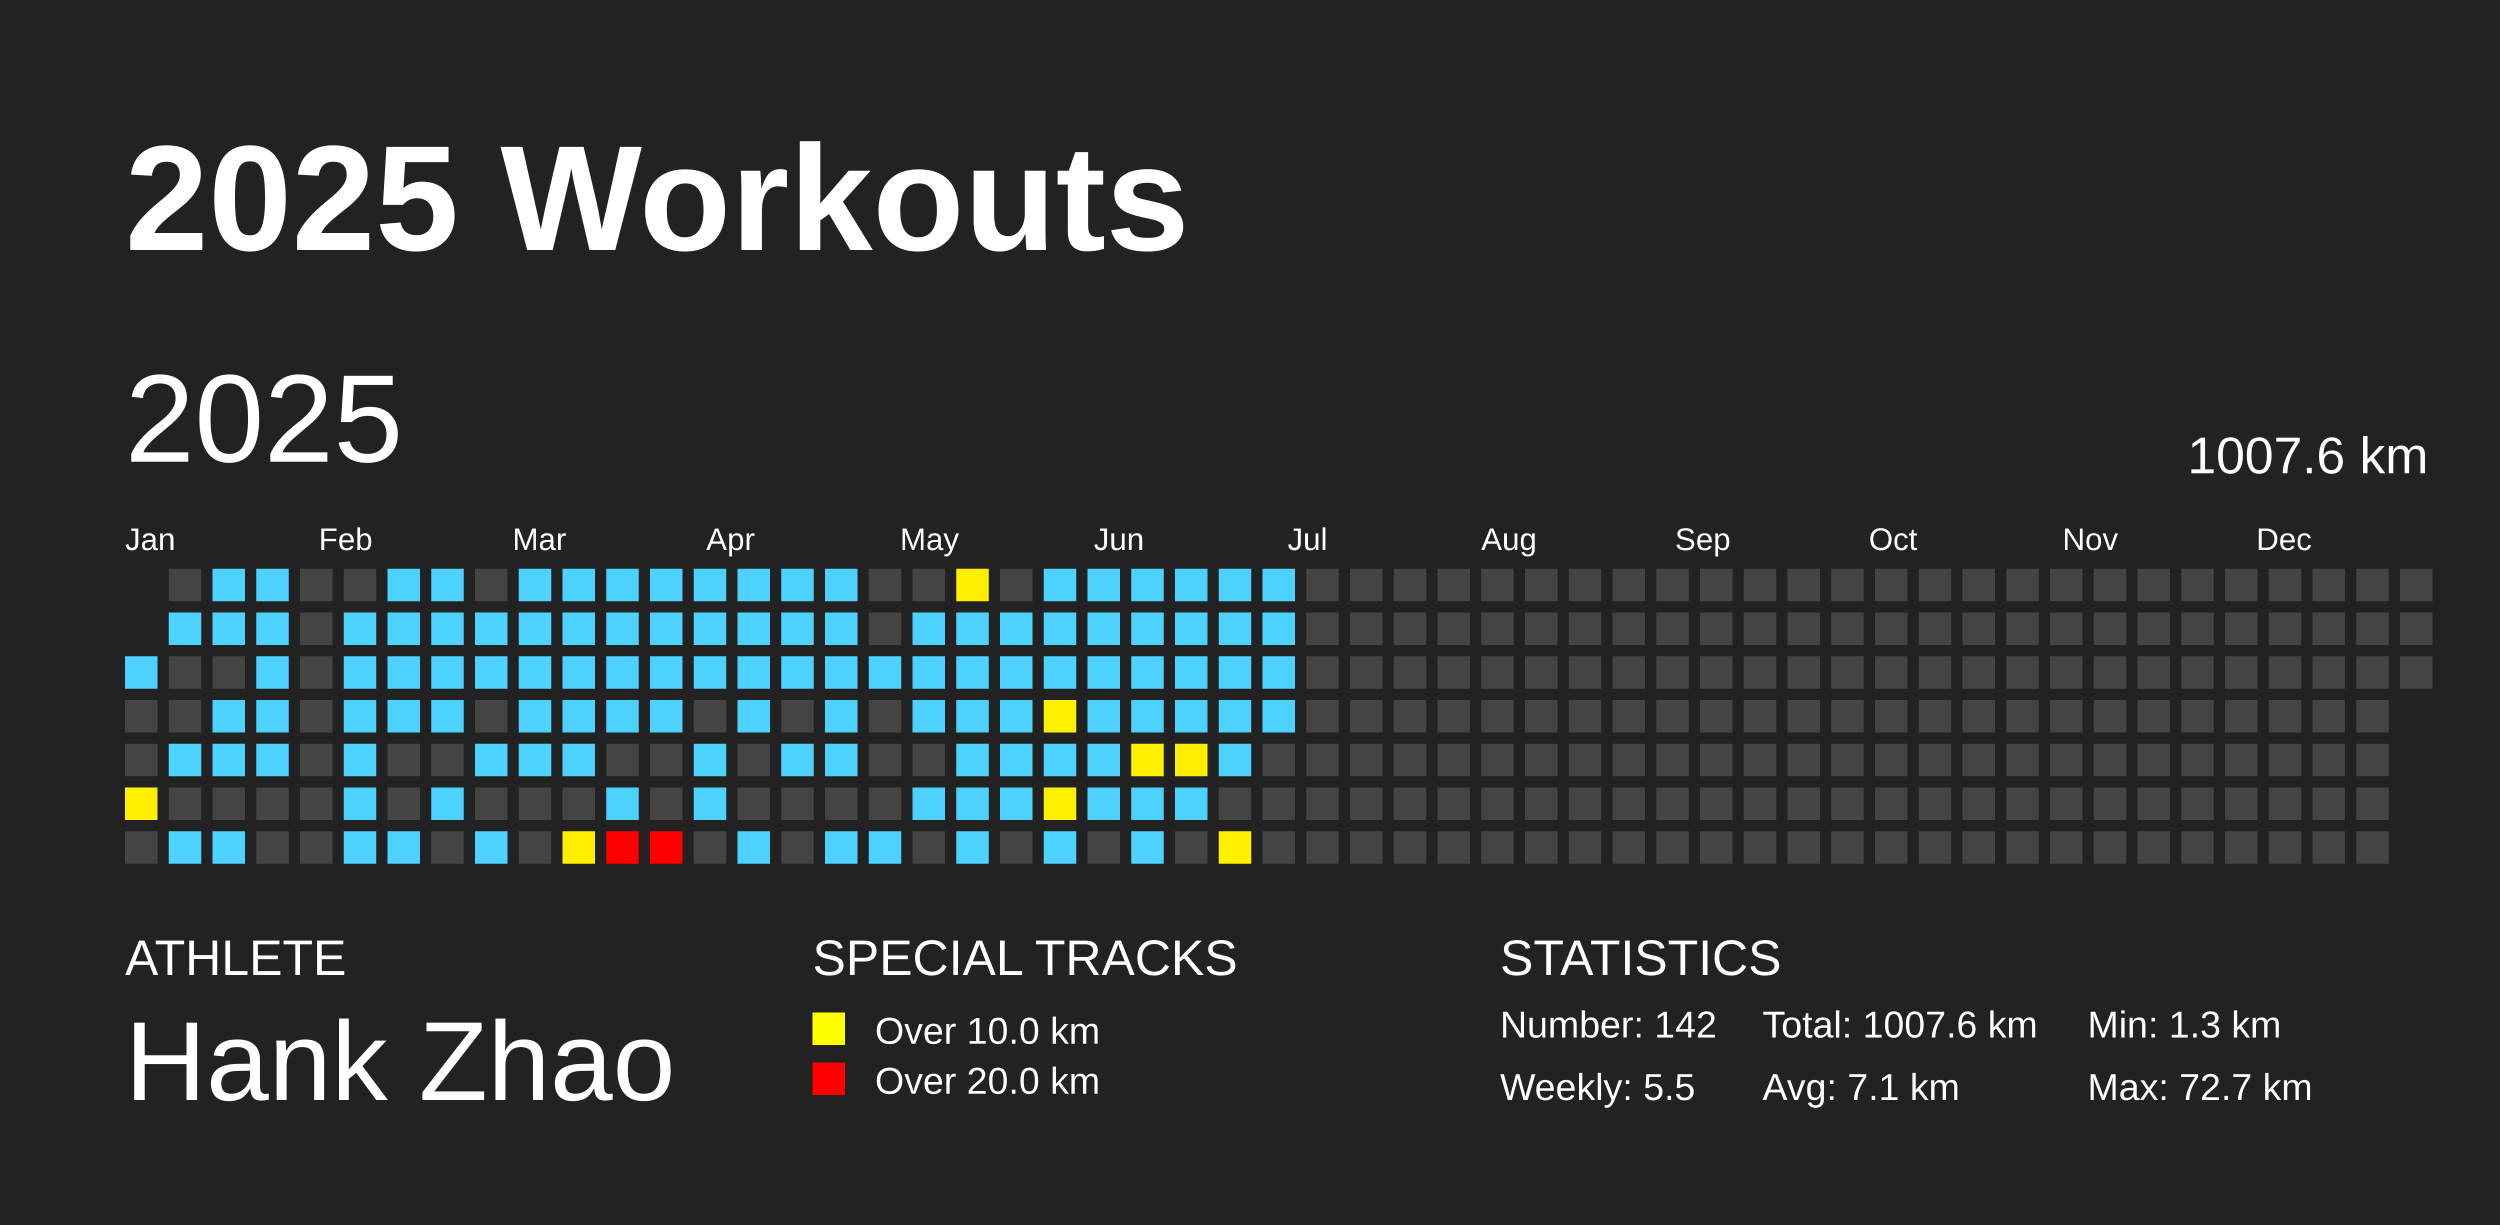
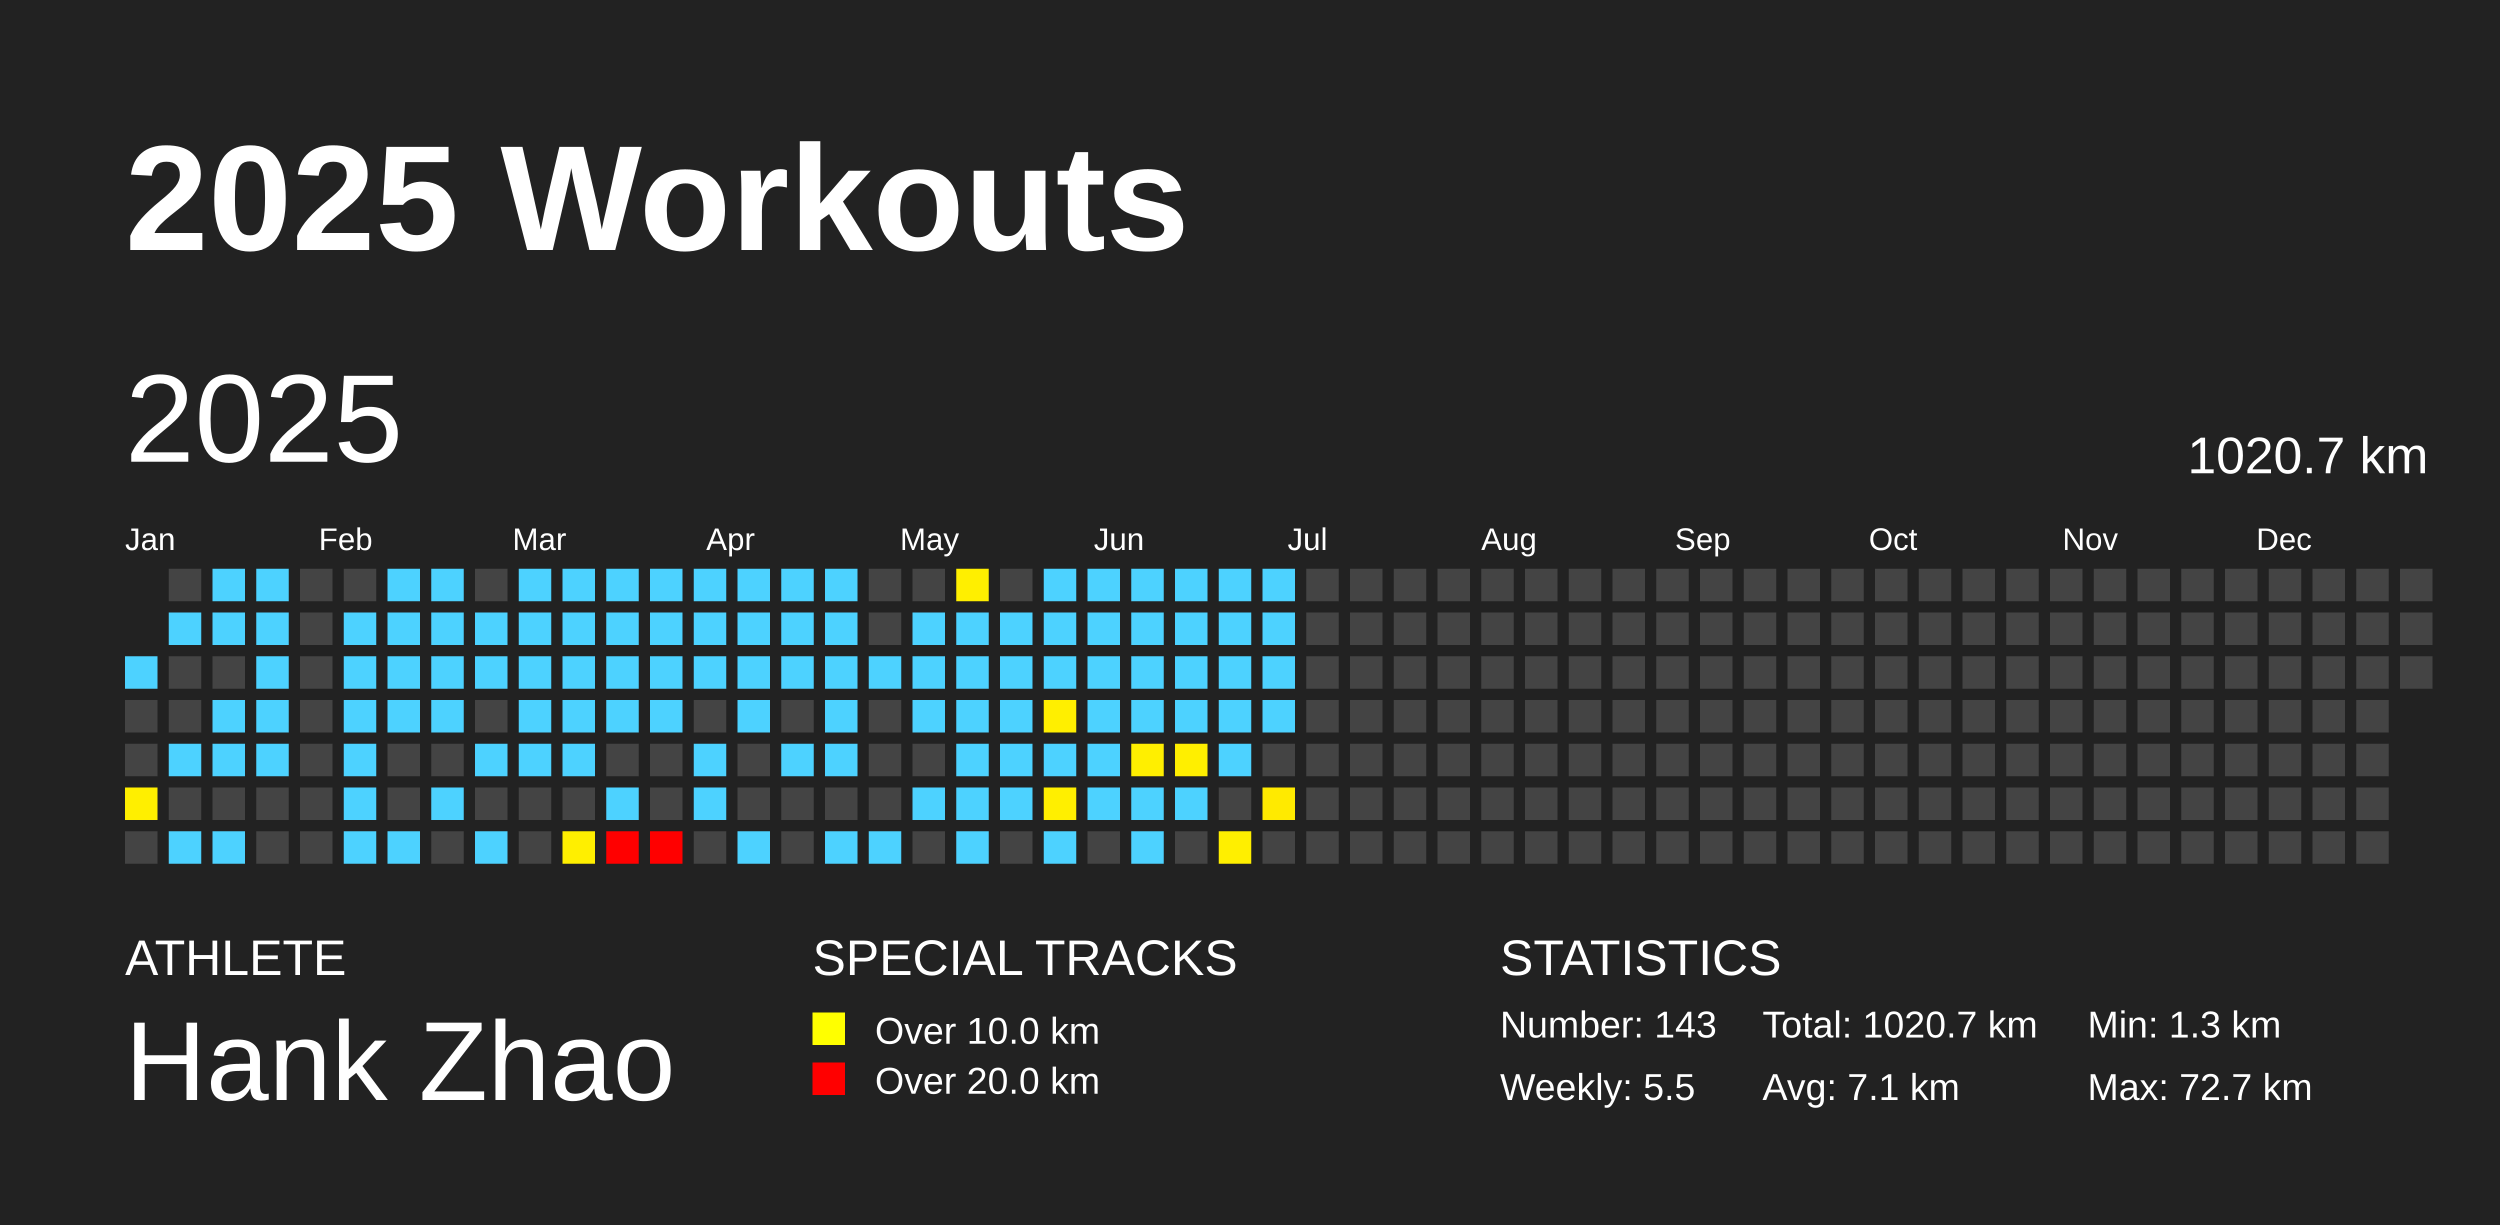
<svg xmlns="http://www.w3.org/2000/svg" baseProfile="full" height="98mm" version="1.1" viewBox="0,0,200,98" width="200mm">
  <defs />
  <rect fill="#222222" height="98" width="200" x="0" y="0" />
  <text fill="#FFFFFF" style="font-size:12px; font-family:Arial; font-weight:bold;" x="10" y="20">2025 Workouts</text>
  <text fill="#FFFFFF" style="font-size:4px; font-family:Arial" x="10" y="78">ATHLETE</text>
  <text fill="#FFFFFF" style="font-size:9px; font-family:Arial" x="10" y="88">Hank Zhao</text>
  <text fill="#FFFFFF" style="font-size:4px; font-family:Arial" x="65" y="78">SPECIAL TRACKS</text>
  <rect fill="yellow" height="2.6" width="2.6" x="65" y="81" />
  <text fill="#FFFFFF" style="font-size:3px; font-family:Arial" x="70" y="83.5">Over 10.0 km</text>
  <rect fill="red" height="2.6" width="2.6" x="65" y="85" />
  <text fill="#FFFFFF" style="font-size:3px; font-family:Arial" x="70" y="87.5">Over 20.0 km</text>
  <text fill="#FFFFFF" style="font-size:4px; font-family:Arial" x="120" y="78">STATISTICS</text>
-   <text fill="#FFFFFF" style="font-size:3px; font-family:Arial" x="120" y="83">Number: 142</text>
+   <text fill="#FFFFFF" style="font-size:3px; font-family:Arial" x="120" y="83">Number: 143</text>
  <text fill="#FFFFFF" style="font-size:3px; font-family:Arial" x="120" y="88">Weekly: 5.5</text>
-   <text fill="#FFFFFF" style="font-size:3px; font-family:Arial" x="141" y="83">Total: 1007.6 km</text>
+   <text fill="#FFFFFF" style="font-size:3px; font-family:Arial" x="141" y="83">Total: 1020.7 km</text>
  <text fill="#FFFFFF" style="font-size:3px; font-family:Arial" x="141" y="88">Avg: 7.1 km</text>
  <text fill="#FFFFFF" style="font-size:3px; font-family:Arial" x="167" y="83">Min: 1.3 km</text>
  <text fill="#FFFFFF" style="font-size:3px; font-family:Arial" x="167" y="88">Max: 72.7 km</text>
  <text dominant-baseline="hanging" fill="#FFFFFF" style="font-size:10.0px; font-family:Arial;" x="10" y="30">2025</text>
-   <text dominant-baseline="hanging" fill="#FFFFFF" style="font-size:4.125px; font-family:Arial;" x="175" y="35">1007.6 km</text>
+   <text dominant-baseline="hanging" fill="#FFFFFF" style="font-size:4.125px; font-family:Arial;" x="175" y="35">1020.7 km</text>
  <text fill="#FFFFFF" style="font-size:2.5px; font-family:Arial" x="10.0" y="44">Jan</text>
  <text fill="#FFFFFF" style="font-size:2.5px; font-family:Arial" x="25.5" y="44">Feb</text>
  <text fill="#FFFFFF" style="font-size:2.5px; font-family:Arial" x="41.0" y="44">Mar</text>
  <text fill="#FFFFFF" style="font-size:2.5px; font-family:Arial" x="56.5" y="44">Apr</text>
  <text fill="#FFFFFF" style="font-size:2.5px; font-family:Arial" x="72.0" y="44">May</text>
  <text fill="#FFFFFF" style="font-size:2.5px; font-family:Arial" x="87.5" y="44">Jun</text>
  <text fill="#FFFFFF" style="font-size:2.5px; font-family:Arial" x="103.0" y="44">Jul</text>
  <text fill="#FFFFFF" style="font-size:2.5px; font-family:Arial" x="118.5" y="44">Aug</text>
  <text fill="#FFFFFF" style="font-size:2.5px; font-family:Arial" x="134.0" y="44">Sep</text>
  <text fill="#FFFFFF" style="font-size:2.5px; font-family:Arial" x="149.5" y="44">Oct</text>
  <text fill="#FFFFFF" style="font-size:2.5px; font-family:Arial" x="165.0" y="44">Nov</text>
  <text fill="#FFFFFF" style="font-size:2.5px; font-family:Arial" x="180.5" y="44">Dec</text>
  <rect fill="#4dd2ff" height="2.6" width="2.6" x="10.0" y="52.5" />
  <rect fill="#444444" height="2.6" width="2.6" x="10.0" y="56.0" />
  <rect fill="#444444" height="2.6" width="2.6" x="10.0" y="59.5" />
  <rect fill="#ffef00" height="2.6" width="2.6" x="10.0" y="63.0" />
  <rect fill="#444444" height="2.6" width="2.6" x="10.0" y="66.5" />
  <rect fill="#444444" height="2.6" width="2.6" x="13.5" y="45.5" />
  <rect fill="#4dd2ff" height="2.6" width="2.6" x="13.5" y="49.0" />
  <rect fill="#444444" height="2.6" width="2.6" x="13.5" y="52.5" />
  <rect fill="#444444" height="2.6" width="2.6" x="13.5" y="56.0" />
  <rect fill="#4dd2ff" height="2.6" width="2.6" x="13.5" y="59.5" />
  <rect fill="#444444" height="2.6" width="2.6" x="13.5" y="63.0" />
  <rect fill="#4dd2ff" height="2.6" width="2.6" x="13.5" y="66.5" />
  <rect fill="#4dd2ff" height="2.6" width="2.6" x="17.0" y="45.5" />
  <rect fill="#4dd2ff" height="2.6" width="2.6" x="17.0" y="49.0" />
  <rect fill="#444444" height="2.6" width="2.6" x="17.0" y="52.5" />
  <rect fill="#4dd2ff" height="2.6" width="2.6" x="17.0" y="56.0" />
  <rect fill="#4dd2ff" height="2.6" width="2.6" x="17.0" y="59.5" />
  <rect fill="#444444" height="2.6" width="2.6" x="17.0" y="63.0" />
  <rect fill="#4dd2ff" height="2.6" width="2.6" x="17.0" y="66.5" />
  <rect fill="#4dd2ff" height="2.6" width="2.6" x="20.5" y="45.5" />
  <rect fill="#4dd2ff" height="2.6" width="2.6" x="20.5" y="49.0" />
  <rect fill="#4dd2ff" height="2.6" width="2.6" x="20.5" y="52.5" />
  <rect fill="#4dd2ff" height="2.6" width="2.6" x="20.5" y="56.0" />
  <rect fill="#4dd2ff" height="2.6" width="2.6" x="20.5" y="59.5" />
  <rect fill="#444444" height="2.6" width="2.6" x="20.5" y="63.0" />
  <rect fill="#444444" height="2.6" width="2.6" x="20.5" y="66.5" />
  <rect fill="#444444" height="2.6" width="2.6" x="24.0" y="45.5" />
  <rect fill="#444444" height="2.6" width="2.6" x="24.0" y="49.0" />
  <rect fill="#444444" height="2.6" width="2.6" x="24.0" y="52.5" />
  <rect fill="#444444" height="2.6" width="2.6" x="24.0" y="56.0" />
  <rect fill="#444444" height="2.6" width="2.6" x="24.0" y="59.5" />
  <rect fill="#444444" height="2.6" width="2.6" x="24.0" y="63.0" />
  <rect fill="#444444" height="2.6" width="2.6" x="24.0" y="66.5" />
  <rect fill="#444444" height="2.6" width="2.6" x="27.5" y="45.5" />
  <rect fill="#4dd2ff" height="2.6" width="2.6" x="27.5" y="49.0" />
  <rect fill="#4dd2ff" height="2.6" width="2.6" x="27.5" y="52.5" />
  <rect fill="#4dd2ff" height="2.6" width="2.6" x="27.5" y="56.0" />
  <rect fill="#4dd2ff" height="2.6" width="2.6" x="27.5" y="59.5" />
  <rect fill="#4dd2ff" height="2.6" width="2.6" x="27.5" y="63.0" />
  <rect fill="#4dd2ff" height="2.6" width="2.6" x="27.5" y="66.5" />
  <rect fill="#4dd2ff" height="2.6" width="2.6" x="31.0" y="45.5" />
  <rect fill="#4dd2ff" height="2.6" width="2.6" x="31.0" y="49.0" />
  <rect fill="#4dd2ff" height="2.6" width="2.6" x="31.0" y="52.5" />
  <rect fill="#4dd2ff" height="2.6" width="2.6" x="31.0" y="56.0" />
  <rect fill="#444444" height="2.6" width="2.6" x="31.0" y="59.5" />
  <rect fill="#444444" height="2.6" width="2.6" x="31.0" y="63.0" />
  <rect fill="#4dd2ff" height="2.6" width="2.6" x="31.0" y="66.5" />
  <rect fill="#4dd2ff" height="2.6" width="2.6" x="34.5" y="45.5" />
  <rect fill="#4dd2ff" height="2.6" width="2.6" x="34.5" y="49.0" />
  <rect fill="#4dd2ff" height="2.6" width="2.6" x="34.5" y="52.5" />
  <rect fill="#4dd2ff" height="2.6" width="2.6" x="34.5" y="56.0" />
  <rect fill="#444444" height="2.6" width="2.6" x="34.5" y="59.5" />
  <rect fill="#4dd2ff" height="2.6" width="2.6" x="34.5" y="63.0" />
  <rect fill="#444444" height="2.6" width="2.6" x="34.5" y="66.5" />
  <rect fill="#444444" height="2.6" width="2.6" x="38.0" y="45.5" />
  <rect fill="#4dd2ff" height="2.6" width="2.6" x="38.0" y="49.0" />
  <rect fill="#4dd2ff" height="2.6" width="2.6" x="38.0" y="52.5" />
  <rect fill="#444444" height="2.6" width="2.6" x="38.0" y="56.0" />
  <rect fill="#4dd2ff" height="2.6" width="2.6" x="38.0" y="59.5" />
  <rect fill="#444444" height="2.6" width="2.6" x="38.0" y="63.0" />
  <rect fill="#4dd2ff" height="2.6" width="2.6" x="38.0" y="66.5" />
  <rect fill="#4dd2ff" height="2.6" width="2.6" x="41.5" y="45.5" />
  <rect fill="#4dd2ff" height="2.6" width="2.6" x="41.5" y="49.0" />
  <rect fill="#4dd2ff" height="2.6" width="2.6" x="41.5" y="52.5" />
  <rect fill="#4dd2ff" height="2.6" width="2.6" x="41.5" y="56.0" />
  <rect fill="#4dd2ff" height="2.6" width="2.6" x="41.5" y="59.5" />
  <rect fill="#444444" height="2.6" width="2.6" x="41.5" y="63.0" />
  <rect fill="#444444" height="2.6" width="2.6" x="41.5" y="66.5" />
  <rect fill="#4dd2ff" height="2.6" width="2.6" x="45.0" y="45.5" />
  <rect fill="#4dd2ff" height="2.6" width="2.6" x="45.0" y="49.0" />
  <rect fill="#4dd2ff" height="2.6" width="2.6" x="45.0" y="52.5" />
  <rect fill="#4dd2ff" height="2.6" width="2.6" x="45.0" y="56.0" />
  <rect fill="#4dd2ff" height="2.6" width="2.6" x="45.0" y="59.5" />
  <rect fill="#444444" height="2.6" width="2.6" x="45.0" y="63.0" />
  <rect fill="#ffef00" height="2.6" width="2.6" x="45.0" y="66.5" />
  <rect fill="#4dd2ff" height="2.6" width="2.6" x="48.5" y="45.5" />
  <rect fill="#4dd2ff" height="2.6" width="2.6" x="48.5" y="49.0" />
  <rect fill="#4dd2ff" height="2.6" width="2.6" x="48.5" y="52.5" />
  <rect fill="#4dd2ff" height="2.6" width="2.6" x="48.5" y="56.0" />
  <rect fill="#444444" height="2.6" width="2.6" x="48.5" y="59.5" />
  <rect fill="#4dd2ff" height="2.6" width="2.6" x="48.5" y="63.0" />
  <rect fill="red" height="2.6" width="2.6" x="48.5" y="66.5" />
  <rect fill="#4dd2ff" height="2.6" width="2.6" x="52.0" y="45.5" />
  <rect fill="#4dd2ff" height="2.6" width="2.6" x="52.0" y="49.0" />
  <rect fill="#4dd2ff" height="2.6" width="2.6" x="52.0" y="52.5" />
  <rect fill="#4dd2ff" height="2.6" width="2.6" x="52.0" y="56.0" />
  <rect fill="#444444" height="2.6" width="2.6" x="52.0" y="59.5" />
  <rect fill="#444444" height="2.6" width="2.6" x="52.0" y="63.0" />
  <rect fill="red" height="2.6" width="2.6" x="52.0" y="66.5" />
  <rect fill="#4dd2ff" height="2.6" width="2.6" x="55.5" y="45.5" />
  <rect fill="#4dd2ff" height="2.6" width="2.6" x="55.5" y="49.0" />
  <rect fill="#4dd2ff" height="2.6" width="2.6" x="55.5" y="52.5" />
  <rect fill="#444444" height="2.6" width="2.6" x="55.5" y="56.0" />
  <rect fill="#4dd2ff" height="2.6" width="2.6" x="55.5" y="59.5" />
  <rect fill="#4dd2ff" height="2.6" width="2.6" x="55.5" y="63.0" />
  <rect fill="#444444" height="2.6" width="2.6" x="55.5" y="66.5" />
  <rect fill="#4dd2ff" height="2.6" width="2.6" x="59.0" y="45.5" />
  <rect fill="#4dd2ff" height="2.6" width="2.6" x="59.0" y="49.0" />
  <rect fill="#4dd2ff" height="2.6" width="2.6" x="59.0" y="52.5" />
  <rect fill="#4dd2ff" height="2.6" width="2.6" x="59.0" y="56.0" />
  <rect fill="#444444" height="2.6" width="2.6" x="59.0" y="59.5" />
  <rect fill="#444444" height="2.6" width="2.6" x="59.0" y="63.0" />
  <rect fill="#4dd2ff" height="2.6" width="2.6" x="59.0" y="66.5" />
  <rect fill="#4dd2ff" height="2.6" width="2.6" x="62.5" y="45.5" />
  <rect fill="#4dd2ff" height="2.6" width="2.6" x="62.5" y="49.0" />
  <rect fill="#4dd2ff" height="2.6" width="2.6" x="62.5" y="52.5" />
  <rect fill="#444444" height="2.6" width="2.6" x="62.5" y="56.0" />
  <rect fill="#4dd2ff" height="2.6" width="2.6" x="62.5" y="59.5" />
  <rect fill="#444444" height="2.6" width="2.6" x="62.5" y="63.0" />
  <rect fill="#444444" height="2.6" width="2.6" x="62.5" y="66.5" />
  <rect fill="#4dd2ff" height="2.6" width="2.6" x="66.0" y="45.5" />
  <rect fill="#4dd2ff" height="2.6" width="2.6" x="66.0" y="49.0" />
  <rect fill="#4dd2ff" height="2.6" width="2.6" x="66.0" y="52.5" />
  <rect fill="#4dd2ff" height="2.6" width="2.6" x="66.0" y="56.0" />
  <rect fill="#4dd2ff" height="2.6" width="2.6" x="66.0" y="59.5" />
  <rect fill="#444444" height="2.6" width="2.6" x="66.0" y="63.0" />
  <rect fill="#4dd2ff" height="2.6" width="2.6" x="66.0" y="66.5" />
  <rect fill="#444444" height="2.6" width="2.6" x="69.5" y="45.5" />
  <rect fill="#444444" height="2.6" width="2.6" x="69.5" y="49.0" />
  <rect fill="#4dd2ff" height="2.6" width="2.6" x="69.5" y="52.5" />
  <rect fill="#444444" height="2.6" width="2.6" x="69.5" y="56.0" />
  <rect fill="#444444" height="2.6" width="2.6" x="69.5" y="59.5" />
  <rect fill="#444444" height="2.6" width="2.6" x="69.5" y="63.0" />
  <rect fill="#4dd2ff" height="2.6" width="2.6" x="69.5" y="66.5" />
  <rect fill="#444444" height="2.6" width="2.6" x="73.0" y="45.5" />
  <rect fill="#4dd2ff" height="2.6" width="2.6" x="73.0" y="49.0" />
  <rect fill="#4dd2ff" height="2.6" width="2.6" x="73.0" y="52.5" />
  <rect fill="#4dd2ff" height="2.6" width="2.6" x="73.0" y="56.0" />
  <rect fill="#444444" height="2.6" width="2.6" x="73.0" y="59.5" />
  <rect fill="#4dd2ff" height="2.6" width="2.6" x="73.0" y="63.0" />
  <rect fill="#444444" height="2.6" width="2.6" x="73.0" y="66.5" />
  <rect fill="#ffef00" height="2.6" width="2.6" x="76.5" y="45.5" />
  <rect fill="#4dd2ff" height="2.6" width="2.6" x="76.5" y="49.0" />
  <rect fill="#4dd2ff" height="2.6" width="2.6" x="76.5" y="52.5" />
  <rect fill="#4dd2ff" height="2.6" width="2.6" x="76.5" y="56.0" />
  <rect fill="#4dd2ff" height="2.6" width="2.6" x="76.5" y="59.5" />
  <rect fill="#4dd2ff" height="2.6" width="2.6" x="76.5" y="63.0" />
  <rect fill="#4dd2ff" height="2.6" width="2.6" x="76.5" y="66.5" />
  <rect fill="#444444" height="2.6" width="2.6" x="80.0" y="45.5" />
  <rect fill="#4dd2ff" height="2.6" width="2.6" x="80.0" y="49.0" />
  <rect fill="#4dd2ff" height="2.6" width="2.6" x="80.0" y="52.5" />
  <rect fill="#4dd2ff" height="2.6" width="2.6" x="80.0" y="56.0" />
  <rect fill="#4dd2ff" height="2.6" width="2.6" x="80.0" y="59.5" />
  <rect fill="#4dd2ff" height="2.6" width="2.6" x="80.0" y="63.0" />
  <rect fill="#444444" height="2.6" width="2.6" x="80.0" y="66.5" />
  <rect fill="#4dd2ff" height="2.6" width="2.6" x="83.5" y="45.5" />
  <rect fill="#4dd2ff" height="2.6" width="2.6" x="83.5" y="49.0" />
  <rect fill="#4dd2ff" height="2.6" width="2.6" x="83.5" y="52.5" />
  <rect fill="#ffef00" height="2.6" width="2.6" x="83.5" y="56.0" />
  <rect fill="#4dd2ff" height="2.6" width="2.6" x="83.5" y="59.5" />
  <rect fill="#ffef00" height="2.6" width="2.6" x="83.5" y="63.0" />
  <rect fill="#4dd2ff" height="2.6" width="2.6" x="83.5" y="66.5" />
  <rect fill="#4dd2ff" height="2.6" width="2.6" x="87.0" y="45.5" />
  <rect fill="#4dd2ff" height="2.6" width="2.6" x="87.0" y="49.0" />
  <rect fill="#4dd2ff" height="2.6" width="2.6" x="87.0" y="52.5" />
  <rect fill="#4dd2ff" height="2.6" width="2.6" x="87.0" y="56.0" />
  <rect fill="#4dd2ff" height="2.6" width="2.6" x="87.0" y="59.5" />
  <rect fill="#4dd2ff" height="2.6" width="2.6" x="87.0" y="63.0" />
  <rect fill="#444444" height="2.6" width="2.6" x="87.0" y="66.5" />
  <rect fill="#4dd2ff" height="2.6" width="2.6" x="90.5" y="45.5" />
  <rect fill="#4dd2ff" height="2.6" width="2.6" x="90.5" y="49.0" />
  <rect fill="#4dd2ff" height="2.6" width="2.6" x="90.5" y="52.5" />
  <rect fill="#4dd2ff" height="2.6" width="2.6" x="90.5" y="56.0" />
  <rect fill="#ffef00" height="2.6" width="2.6" x="90.5" y="59.5" />
  <rect fill="#4dd2ff" height="2.6" width="2.6" x="90.5" y="63.0" />
  <rect fill="#4dd2ff" height="2.6" width="2.6" x="90.5" y="66.5" />
  <rect fill="#4dd2ff" height="2.6" width="2.6" x="94.0" y="45.5" />
  <rect fill="#4dd2ff" height="2.6" width="2.6" x="94.0" y="49.0" />
  <rect fill="#4dd2ff" height="2.6" width="2.6" x="94.0" y="52.5" />
  <rect fill="#4dd2ff" height="2.6" width="2.6" x="94.0" y="56.0" />
  <rect fill="#ffef00" height="2.6" width="2.6" x="94.0" y="59.5" />
  <rect fill="#4dd2ff" height="2.6" width="2.6" x="94.0" y="63.0" />
  <rect fill="#444444" height="2.6" width="2.6" x="94.0" y="66.5" />
  <rect fill="#4dd2ff" height="2.6" width="2.6" x="97.5" y="45.5" />
  <rect fill="#4dd2ff" height="2.6" width="2.6" x="97.5" y="49.0" />
  <rect fill="#4dd2ff" height="2.6" width="2.6" x="97.5" y="52.5" />
  <rect fill="#4dd2ff" height="2.6" width="2.6" x="97.5" y="56.0" />
  <rect fill="#4dd2ff" height="2.6" width="2.6" x="97.5" y="59.5" />
  <rect fill="#444444" height="2.6" width="2.6" x="97.5" y="63.0" />
  <rect fill="#ffef00" height="2.6" width="2.6" x="97.5" y="66.5" />
  <rect fill="#4dd2ff" height="2.6" width="2.6" x="101.0" y="45.5" />
  <rect fill="#4dd2ff" height="2.6" width="2.6" x="101.0" y="49.0" />
  <rect fill="#4dd2ff" height="2.6" width="2.6" x="101.0" y="52.5" />
  <rect fill="#4dd2ff" height="2.6" width="2.6" x="101.0" y="56.0" />
  <rect fill="#444444" height="2.6" width="2.6" x="101.0" y="59.5" />
-   <rect fill="#444444" height="2.6" width="2.6" x="101.0" y="63.0" />
+   <rect fill="#ffea00" height="2.6" width="2.6" x="101.0" y="63.0" />
  <rect fill="#444444" height="2.6" width="2.6" x="101.0" y="66.5" />
  <rect fill="#444444" height="2.6" width="2.6" x="104.5" y="45.5" />
  <rect fill="#444444" height="2.6" width="2.6" x="104.5" y="49.0" />
  <rect fill="#444444" height="2.6" width="2.6" x="104.5" y="52.5" />
  <rect fill="#444444" height="2.6" width="2.6" x="104.5" y="56.0" />
  <rect fill="#444444" height="2.6" width="2.6" x="104.5" y="59.5" />
  <rect fill="#444444" height="2.6" width="2.6" x="104.5" y="63.0" />
  <rect fill="#444444" height="2.6" width="2.6" x="104.5" y="66.5" />
  <rect fill="#444444" height="2.6" width="2.6" x="108.0" y="45.5" />
  <rect fill="#444444" height="2.6" width="2.6" x="108.0" y="49.0" />
  <rect fill="#444444" height="2.6" width="2.6" x="108.0" y="52.5" />
  <rect fill="#444444" height="2.6" width="2.6" x="108.0" y="56.0" />
  <rect fill="#444444" height="2.6" width="2.6" x="108.0" y="59.5" />
  <rect fill="#444444" height="2.6" width="2.6" x="108.0" y="63.0" />
  <rect fill="#444444" height="2.6" width="2.6" x="108.0" y="66.5" />
  <rect fill="#444444" height="2.6" width="2.6" x="111.5" y="45.5" />
  <rect fill="#444444" height="2.6" width="2.6" x="111.5" y="49.0" />
  <rect fill="#444444" height="2.6" width="2.6" x="111.5" y="52.5" />
  <rect fill="#444444" height="2.6" width="2.6" x="111.5" y="56.0" />
  <rect fill="#444444" height="2.6" width="2.6" x="111.5" y="59.5" />
  <rect fill="#444444" height="2.6" width="2.6" x="111.5" y="63.0" />
  <rect fill="#444444" height="2.6" width="2.6" x="111.5" y="66.5" />
  <rect fill="#444444" height="2.6" width="2.6" x="115.0" y="45.5" />
  <rect fill="#444444" height="2.6" width="2.6" x="115.0" y="49.0" />
  <rect fill="#444444" height="2.6" width="2.6" x="115.0" y="52.5" />
  <rect fill="#444444" height="2.6" width="2.6" x="115.0" y="56.0" />
  <rect fill="#444444" height="2.6" width="2.6" x="115.0" y="59.5" />
  <rect fill="#444444" height="2.6" width="2.6" x="115.0" y="63.0" />
  <rect fill="#444444" height="2.6" width="2.6" x="115.0" y="66.5" />
  <rect fill="#444444" height="2.6" width="2.6" x="118.5" y="45.5" />
  <rect fill="#444444" height="2.6" width="2.6" x="118.5" y="49.0" />
  <rect fill="#444444" height="2.6" width="2.6" x="118.5" y="52.5" />
  <rect fill="#444444" height="2.6" width="2.6" x="118.5" y="56.0" />
  <rect fill="#444444" height="2.6" width="2.6" x="118.5" y="59.5" />
  <rect fill="#444444" height="2.6" width="2.6" x="118.5" y="63.0" />
  <rect fill="#444444" height="2.6" width="2.6" x="118.5" y="66.5" />
  <rect fill="#444444" height="2.6" width="2.6" x="122.0" y="45.5" />
  <rect fill="#444444" height="2.6" width="2.6" x="122.0" y="49.0" />
  <rect fill="#444444" height="2.6" width="2.6" x="122.0" y="52.5" />
  <rect fill="#444444" height="2.6" width="2.6" x="122.0" y="56.0" />
  <rect fill="#444444" height="2.6" width="2.6" x="122.0" y="59.5" />
  <rect fill="#444444" height="2.6" width="2.6" x="122.0" y="63.0" />
  <rect fill="#444444" height="2.6" width="2.6" x="122.0" y="66.5" />
  <rect fill="#444444" height="2.6" width="2.6" x="125.5" y="45.5" />
  <rect fill="#444444" height="2.6" width="2.6" x="125.5" y="49.0" />
  <rect fill="#444444" height="2.6" width="2.6" x="125.5" y="52.5" />
  <rect fill="#444444" height="2.6" width="2.6" x="125.5" y="56.0" />
  <rect fill="#444444" height="2.6" width="2.6" x="125.5" y="59.5" />
  <rect fill="#444444" height="2.6" width="2.6" x="125.5" y="63.0" />
  <rect fill="#444444" height="2.6" width="2.6" x="125.5" y="66.5" />
  <rect fill="#444444" height="2.6" width="2.6" x="129.0" y="45.5" />
  <rect fill="#444444" height="2.6" width="2.6" x="129.0" y="49.0" />
  <rect fill="#444444" height="2.6" width="2.6" x="129.0" y="52.5" />
  <rect fill="#444444" height="2.6" width="2.6" x="129.0" y="56.0" />
  <rect fill="#444444" height="2.6" width="2.6" x="129.0" y="59.5" />
  <rect fill="#444444" height="2.6" width="2.6" x="129.0" y="63.0" />
  <rect fill="#444444" height="2.6" width="2.6" x="129.0" y="66.5" />
  <rect fill="#444444" height="2.6" width="2.6" x="132.5" y="45.5" />
  <rect fill="#444444" height="2.6" width="2.6" x="132.5" y="49.0" />
  <rect fill="#444444" height="2.6" width="2.6" x="132.5" y="52.5" />
  <rect fill="#444444" height="2.6" width="2.6" x="132.5" y="56.0" />
  <rect fill="#444444" height="2.6" width="2.6" x="132.5" y="59.5" />
  <rect fill="#444444" height="2.6" width="2.6" x="132.5" y="63.0" />
  <rect fill="#444444" height="2.6" width="2.6" x="132.5" y="66.5" />
  <rect fill="#444444" height="2.6" width="2.6" x="136.0" y="45.5" />
  <rect fill="#444444" height="2.6" width="2.6" x="136.0" y="49.0" />
  <rect fill="#444444" height="2.6" width="2.6" x="136.0" y="52.5" />
  <rect fill="#444444" height="2.6" width="2.6" x="136.0" y="56.0" />
  <rect fill="#444444" height="2.6" width="2.6" x="136.0" y="59.5" />
  <rect fill="#444444" height="2.6" width="2.6" x="136.0" y="63.0" />
  <rect fill="#444444" height="2.6" width="2.6" x="136.0" y="66.5" />
  <rect fill="#444444" height="2.6" width="2.6" x="139.5" y="45.5" />
  <rect fill="#444444" height="2.6" width="2.6" x="139.5" y="49.0" />
  <rect fill="#444444" height="2.6" width="2.6" x="139.5" y="52.5" />
  <rect fill="#444444" height="2.6" width="2.6" x="139.5" y="56.0" />
  <rect fill="#444444" height="2.6" width="2.6" x="139.5" y="59.5" />
  <rect fill="#444444" height="2.6" width="2.6" x="139.5" y="63.0" />
  <rect fill="#444444" height="2.6" width="2.6" x="139.5" y="66.5" />
  <rect fill="#444444" height="2.6" width="2.6" x="143.0" y="45.5" />
  <rect fill="#444444" height="2.6" width="2.6" x="143.0" y="49.0" />
  <rect fill="#444444" height="2.6" width="2.6" x="143.0" y="52.5" />
  <rect fill="#444444" height="2.6" width="2.6" x="143.0" y="56.0" />
  <rect fill="#444444" height="2.6" width="2.6" x="143.0" y="59.5" />
  <rect fill="#444444" height="2.6" width="2.6" x="143.0" y="63.0" />
  <rect fill="#444444" height="2.6" width="2.6" x="143.0" y="66.5" />
  <rect fill="#444444" height="2.6" width="2.6" x="146.5" y="45.5" />
  <rect fill="#444444" height="2.6" width="2.6" x="146.5" y="49.0" />
  <rect fill="#444444" height="2.6" width="2.6" x="146.5" y="52.5" />
  <rect fill="#444444" height="2.6" width="2.6" x="146.5" y="56.0" />
  <rect fill="#444444" height="2.6" width="2.6" x="146.5" y="59.5" />
  <rect fill="#444444" height="2.6" width="2.6" x="146.5" y="63.0" />
  <rect fill="#444444" height="2.6" width="2.6" x="146.5" y="66.5" />
  <rect fill="#444444" height="2.6" width="2.6" x="150.0" y="45.5" />
  <rect fill="#444444" height="2.6" width="2.6" x="150.0" y="49.0" />
  <rect fill="#444444" height="2.6" width="2.6" x="150.0" y="52.5" />
  <rect fill="#444444" height="2.6" width="2.6" x="150.0" y="56.0" />
  <rect fill="#444444" height="2.6" width="2.6" x="150.0" y="59.5" />
  <rect fill="#444444" height="2.6" width="2.6" x="150.0" y="63.0" />
  <rect fill="#444444" height="2.6" width="2.6" x="150.0" y="66.5" />
  <rect fill="#444444" height="2.6" width="2.6" x="153.5" y="45.5" />
  <rect fill="#444444" height="2.6" width="2.6" x="153.5" y="49.0" />
  <rect fill="#444444" height="2.6" width="2.6" x="153.5" y="52.5" />
  <rect fill="#444444" height="2.6" width="2.6" x="153.5" y="56.0" />
  <rect fill="#444444" height="2.6" width="2.6" x="153.5" y="59.5" />
  <rect fill="#444444" height="2.6" width="2.6" x="153.5" y="63.0" />
  <rect fill="#444444" height="2.6" width="2.6" x="153.5" y="66.5" />
  <rect fill="#444444" height="2.6" width="2.6" x="157.0" y="45.5" />
  <rect fill="#444444" height="2.6" width="2.6" x="157.0" y="49.0" />
  <rect fill="#444444" height="2.6" width="2.6" x="157.0" y="52.5" />
  <rect fill="#444444" height="2.6" width="2.6" x="157.0" y="56.0" />
  <rect fill="#444444" height="2.6" width="2.6" x="157.0" y="59.5" />
  <rect fill="#444444" height="2.6" width="2.6" x="157.0" y="63.0" />
  <rect fill="#444444" height="2.6" width="2.6" x="157.0" y="66.5" />
  <rect fill="#444444" height="2.6" width="2.6" x="160.5" y="45.5" />
  <rect fill="#444444" height="2.6" width="2.6" x="160.5" y="49.0" />
  <rect fill="#444444" height="2.6" width="2.6" x="160.5" y="52.5" />
  <rect fill="#444444" height="2.6" width="2.6" x="160.5" y="56.0" />
  <rect fill="#444444" height="2.6" width="2.6" x="160.5" y="59.5" />
  <rect fill="#444444" height="2.6" width="2.6" x="160.5" y="63.0" />
  <rect fill="#444444" height="2.6" width="2.6" x="160.5" y="66.5" />
  <rect fill="#444444" height="2.6" width="2.6" x="164.0" y="45.5" />
  <rect fill="#444444" height="2.6" width="2.6" x="164.0" y="49.0" />
  <rect fill="#444444" height="2.6" width="2.6" x="164.0" y="52.5" />
  <rect fill="#444444" height="2.6" width="2.6" x="164.0" y="56.0" />
  <rect fill="#444444" height="2.6" width="2.6" x="164.0" y="59.5" />
  <rect fill="#444444" height="2.6" width="2.6" x="164.0" y="63.0" />
  <rect fill="#444444" height="2.6" width="2.6" x="164.0" y="66.5" />
  <rect fill="#444444" height="2.6" width="2.6" x="167.5" y="45.5" />
  <rect fill="#444444" height="2.6" width="2.6" x="167.5" y="49.0" />
  <rect fill="#444444" height="2.6" width="2.6" x="167.5" y="52.5" />
  <rect fill="#444444" height="2.6" width="2.6" x="167.5" y="56.0" />
  <rect fill="#444444" height="2.6" width="2.6" x="167.5" y="59.5" />
  <rect fill="#444444" height="2.6" width="2.6" x="167.5" y="63.0" />
  <rect fill="#444444" height="2.6" width="2.6" x="167.5" y="66.5" />
  <rect fill="#444444" height="2.6" width="2.6" x="171.0" y="45.5" />
  <rect fill="#444444" height="2.6" width="2.6" x="171.0" y="49.0" />
  <rect fill="#444444" height="2.6" width="2.6" x="171.0" y="52.5" />
  <rect fill="#444444" height="2.6" width="2.6" x="171.0" y="56.0" />
  <rect fill="#444444" height="2.6" width="2.6" x="171.0" y="59.5" />
  <rect fill="#444444" height="2.6" width="2.6" x="171.0" y="63.0" />
  <rect fill="#444444" height="2.6" width="2.6" x="171.0" y="66.5" />
  <rect fill="#444444" height="2.6" width="2.6" x="174.5" y="45.5" />
  <rect fill="#444444" height="2.6" width="2.6" x="174.5" y="49.0" />
  <rect fill="#444444" height="2.6" width="2.6" x="174.5" y="52.5" />
  <rect fill="#444444" height="2.6" width="2.6" x="174.5" y="56.0" />
  <rect fill="#444444" height="2.6" width="2.6" x="174.5" y="59.5" />
  <rect fill="#444444" height="2.6" width="2.6" x="174.5" y="63.0" />
  <rect fill="#444444" height="2.6" width="2.6" x="174.5" y="66.5" />
  <rect fill="#444444" height="2.6" width="2.6" x="178.0" y="45.5" />
  <rect fill="#444444" height="2.6" width="2.6" x="178.0" y="49.0" />
  <rect fill="#444444" height="2.6" width="2.6" x="178.0" y="52.5" />
  <rect fill="#444444" height="2.6" width="2.6" x="178.0" y="56.0" />
  <rect fill="#444444" height="2.6" width="2.6" x="178.0" y="59.5" />
  <rect fill="#444444" height="2.6" width="2.6" x="178.0" y="63.0" />
  <rect fill="#444444" height="2.6" width="2.6" x="178.0" y="66.5" />
  <rect fill="#444444" height="2.6" width="2.6" x="181.5" y="45.5" />
  <rect fill="#444444" height="2.6" width="2.6" x="181.5" y="49.0" />
  <rect fill="#444444" height="2.6" width="2.6" x="181.5" y="52.5" />
  <rect fill="#444444" height="2.6" width="2.6" x="181.5" y="56.0" />
  <rect fill="#444444" height="2.6" width="2.6" x="181.5" y="59.5" />
  <rect fill="#444444" height="2.6" width="2.6" x="181.5" y="63.0" />
  <rect fill="#444444" height="2.6" width="2.6" x="181.5" y="66.5" />
  <rect fill="#444444" height="2.6" width="2.6" x="185.0" y="45.5" />
  <rect fill="#444444" height="2.6" width="2.6" x="185.0" y="49.0" />
  <rect fill="#444444" height="2.6" width="2.6" x="185.0" y="52.5" />
  <rect fill="#444444" height="2.6" width="2.6" x="185.0" y="56.0" />
  <rect fill="#444444" height="2.6" width="2.6" x="185.0" y="59.5" />
  <rect fill="#444444" height="2.6" width="2.6" x="185.0" y="63.0" />
  <rect fill="#444444" height="2.6" width="2.6" x="185.0" y="66.5" />
  <rect fill="#444444" height="2.6" width="2.6" x="188.5" y="45.5" />
  <rect fill="#444444" height="2.6" width="2.6" x="188.5" y="49.0" />
  <rect fill="#444444" height="2.6" width="2.6" x="188.5" y="52.5" />
  <rect fill="#444444" height="2.6" width="2.6" x="188.5" y="56.0" />
  <rect fill="#444444" height="2.6" width="2.6" x="188.5" y="59.5" />
  <rect fill="#444444" height="2.6" width="2.6" x="188.5" y="63.0" />
  <rect fill="#444444" height="2.6" width="2.6" x="188.5" y="66.5" />
  <rect fill="#444444" height="2.6" width="2.6" x="192.0" y="45.5" />
  <rect fill="#444444" height="2.6" width="2.6" x="192.0" y="49.0" />
  <rect fill="#444444" height="2.6" width="2.6" x="192.0" y="52.5" />
</svg>
